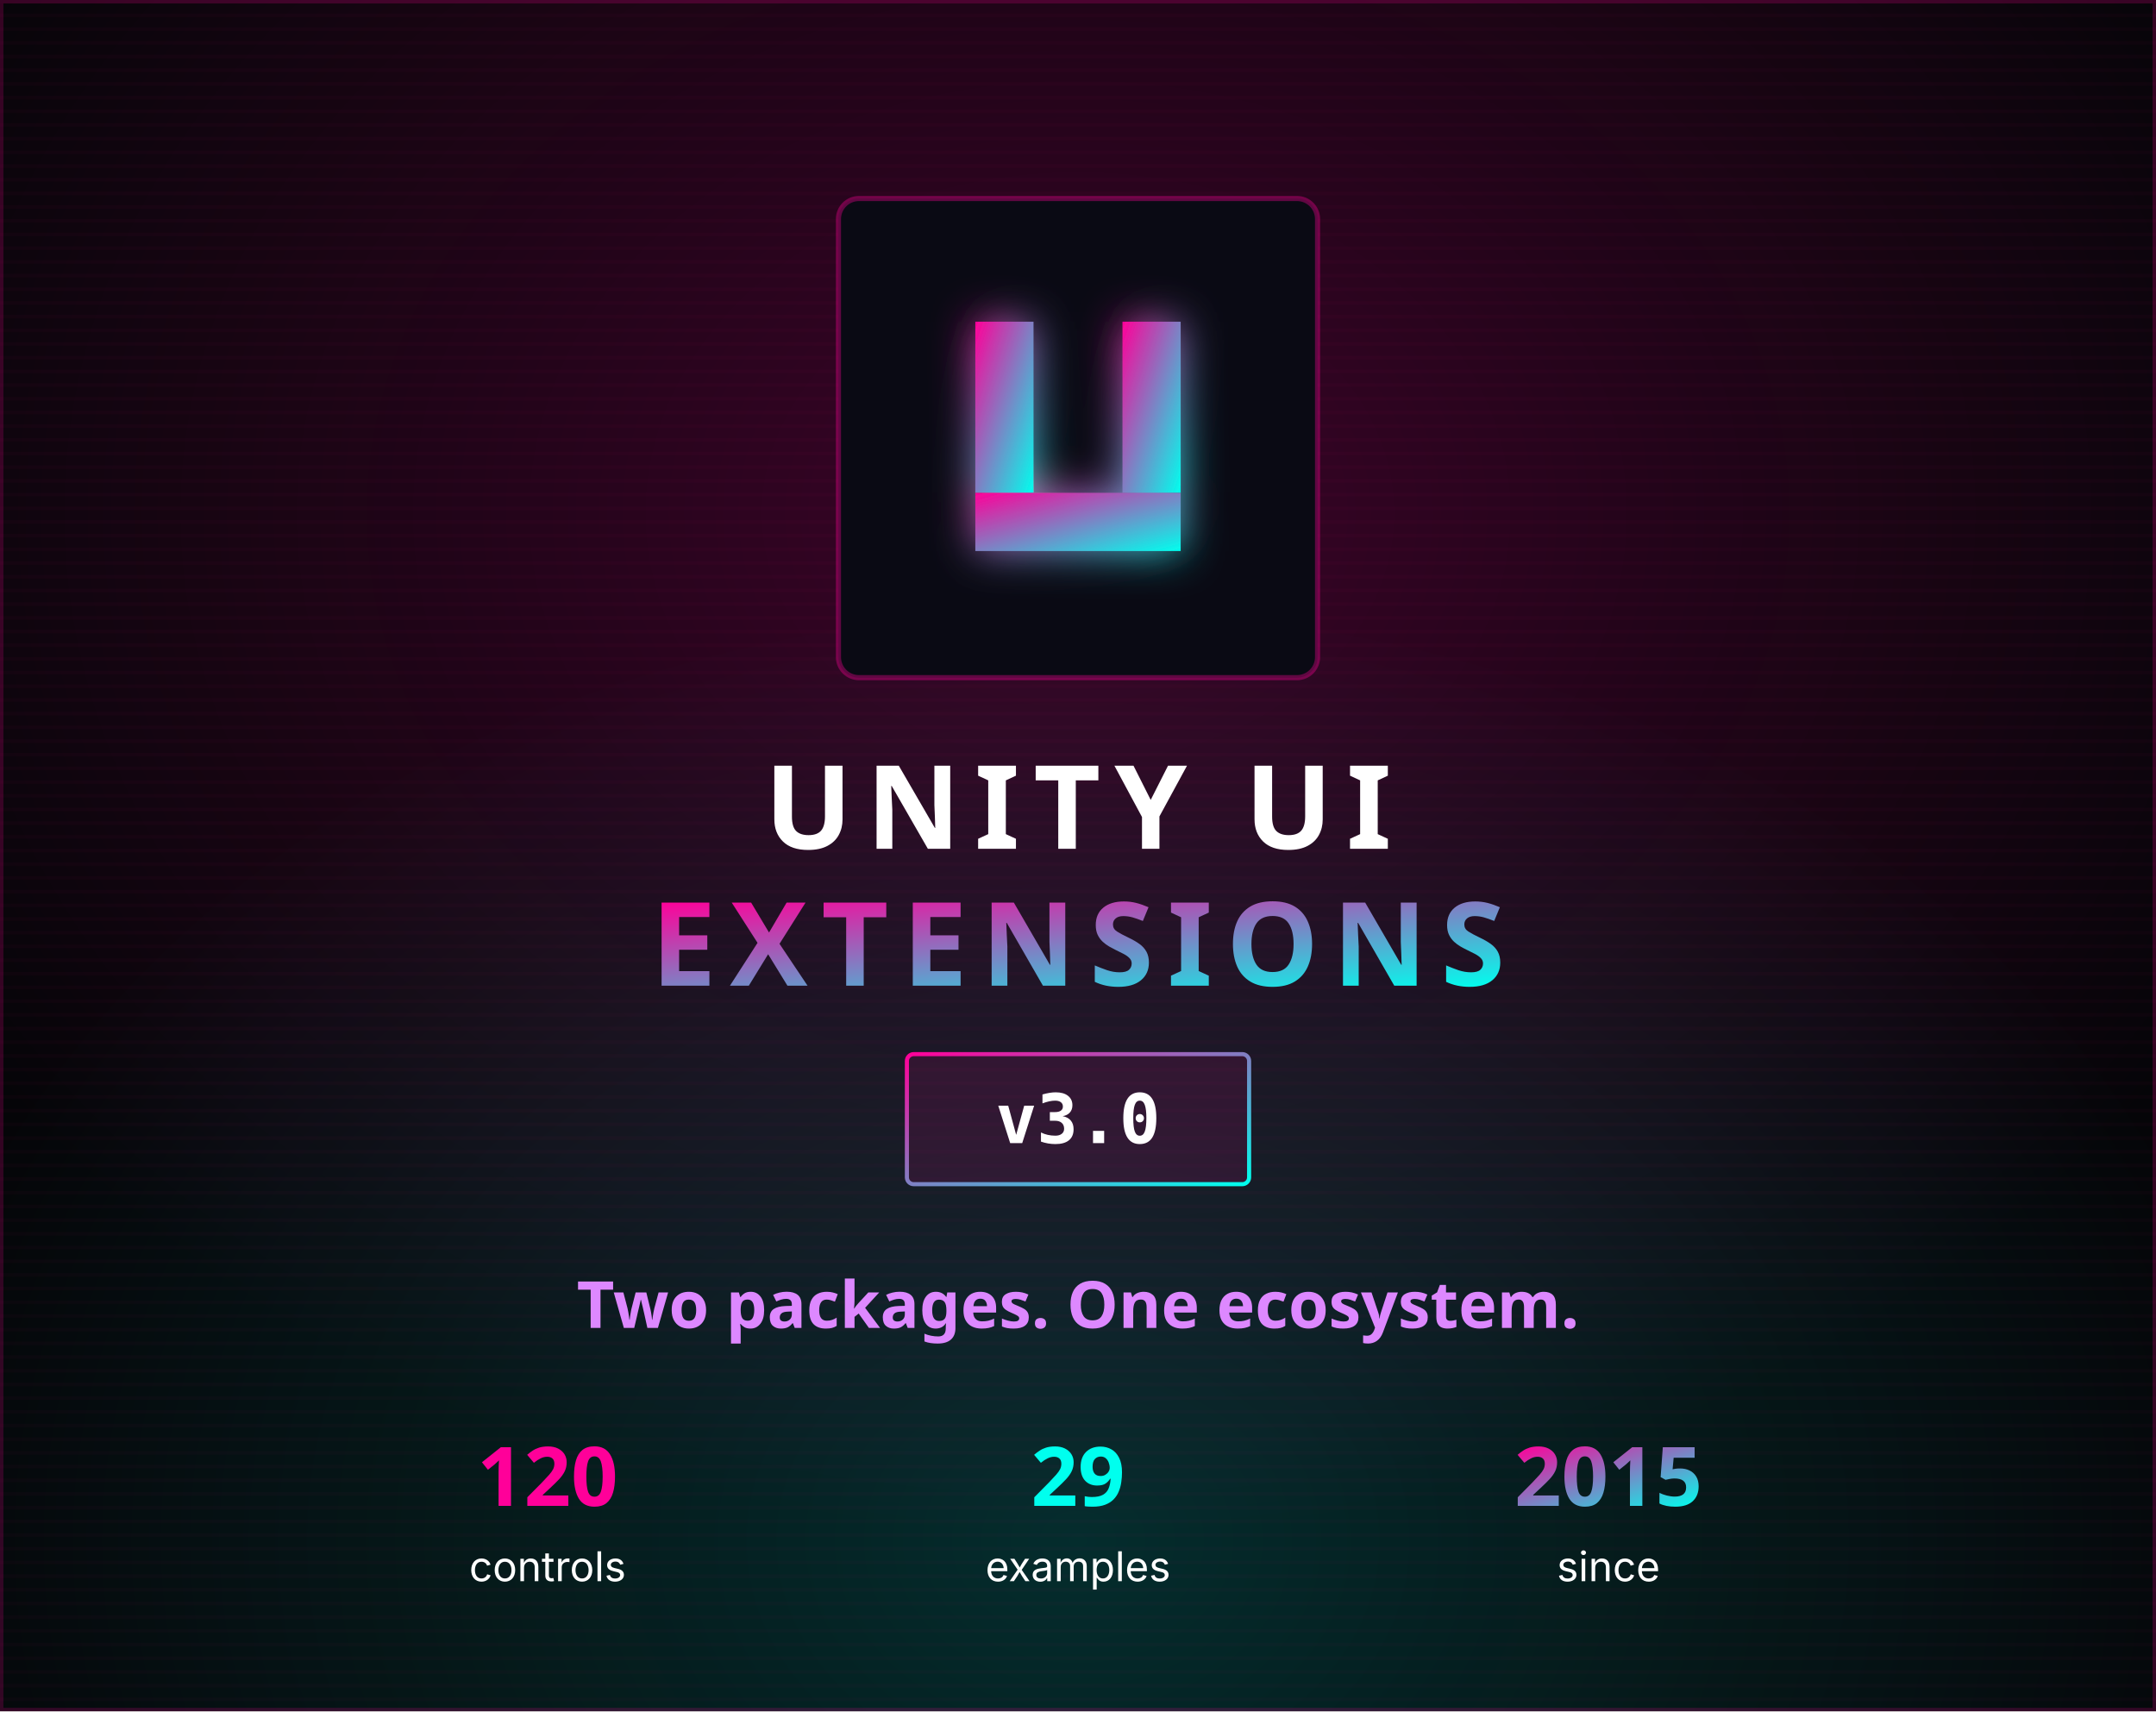
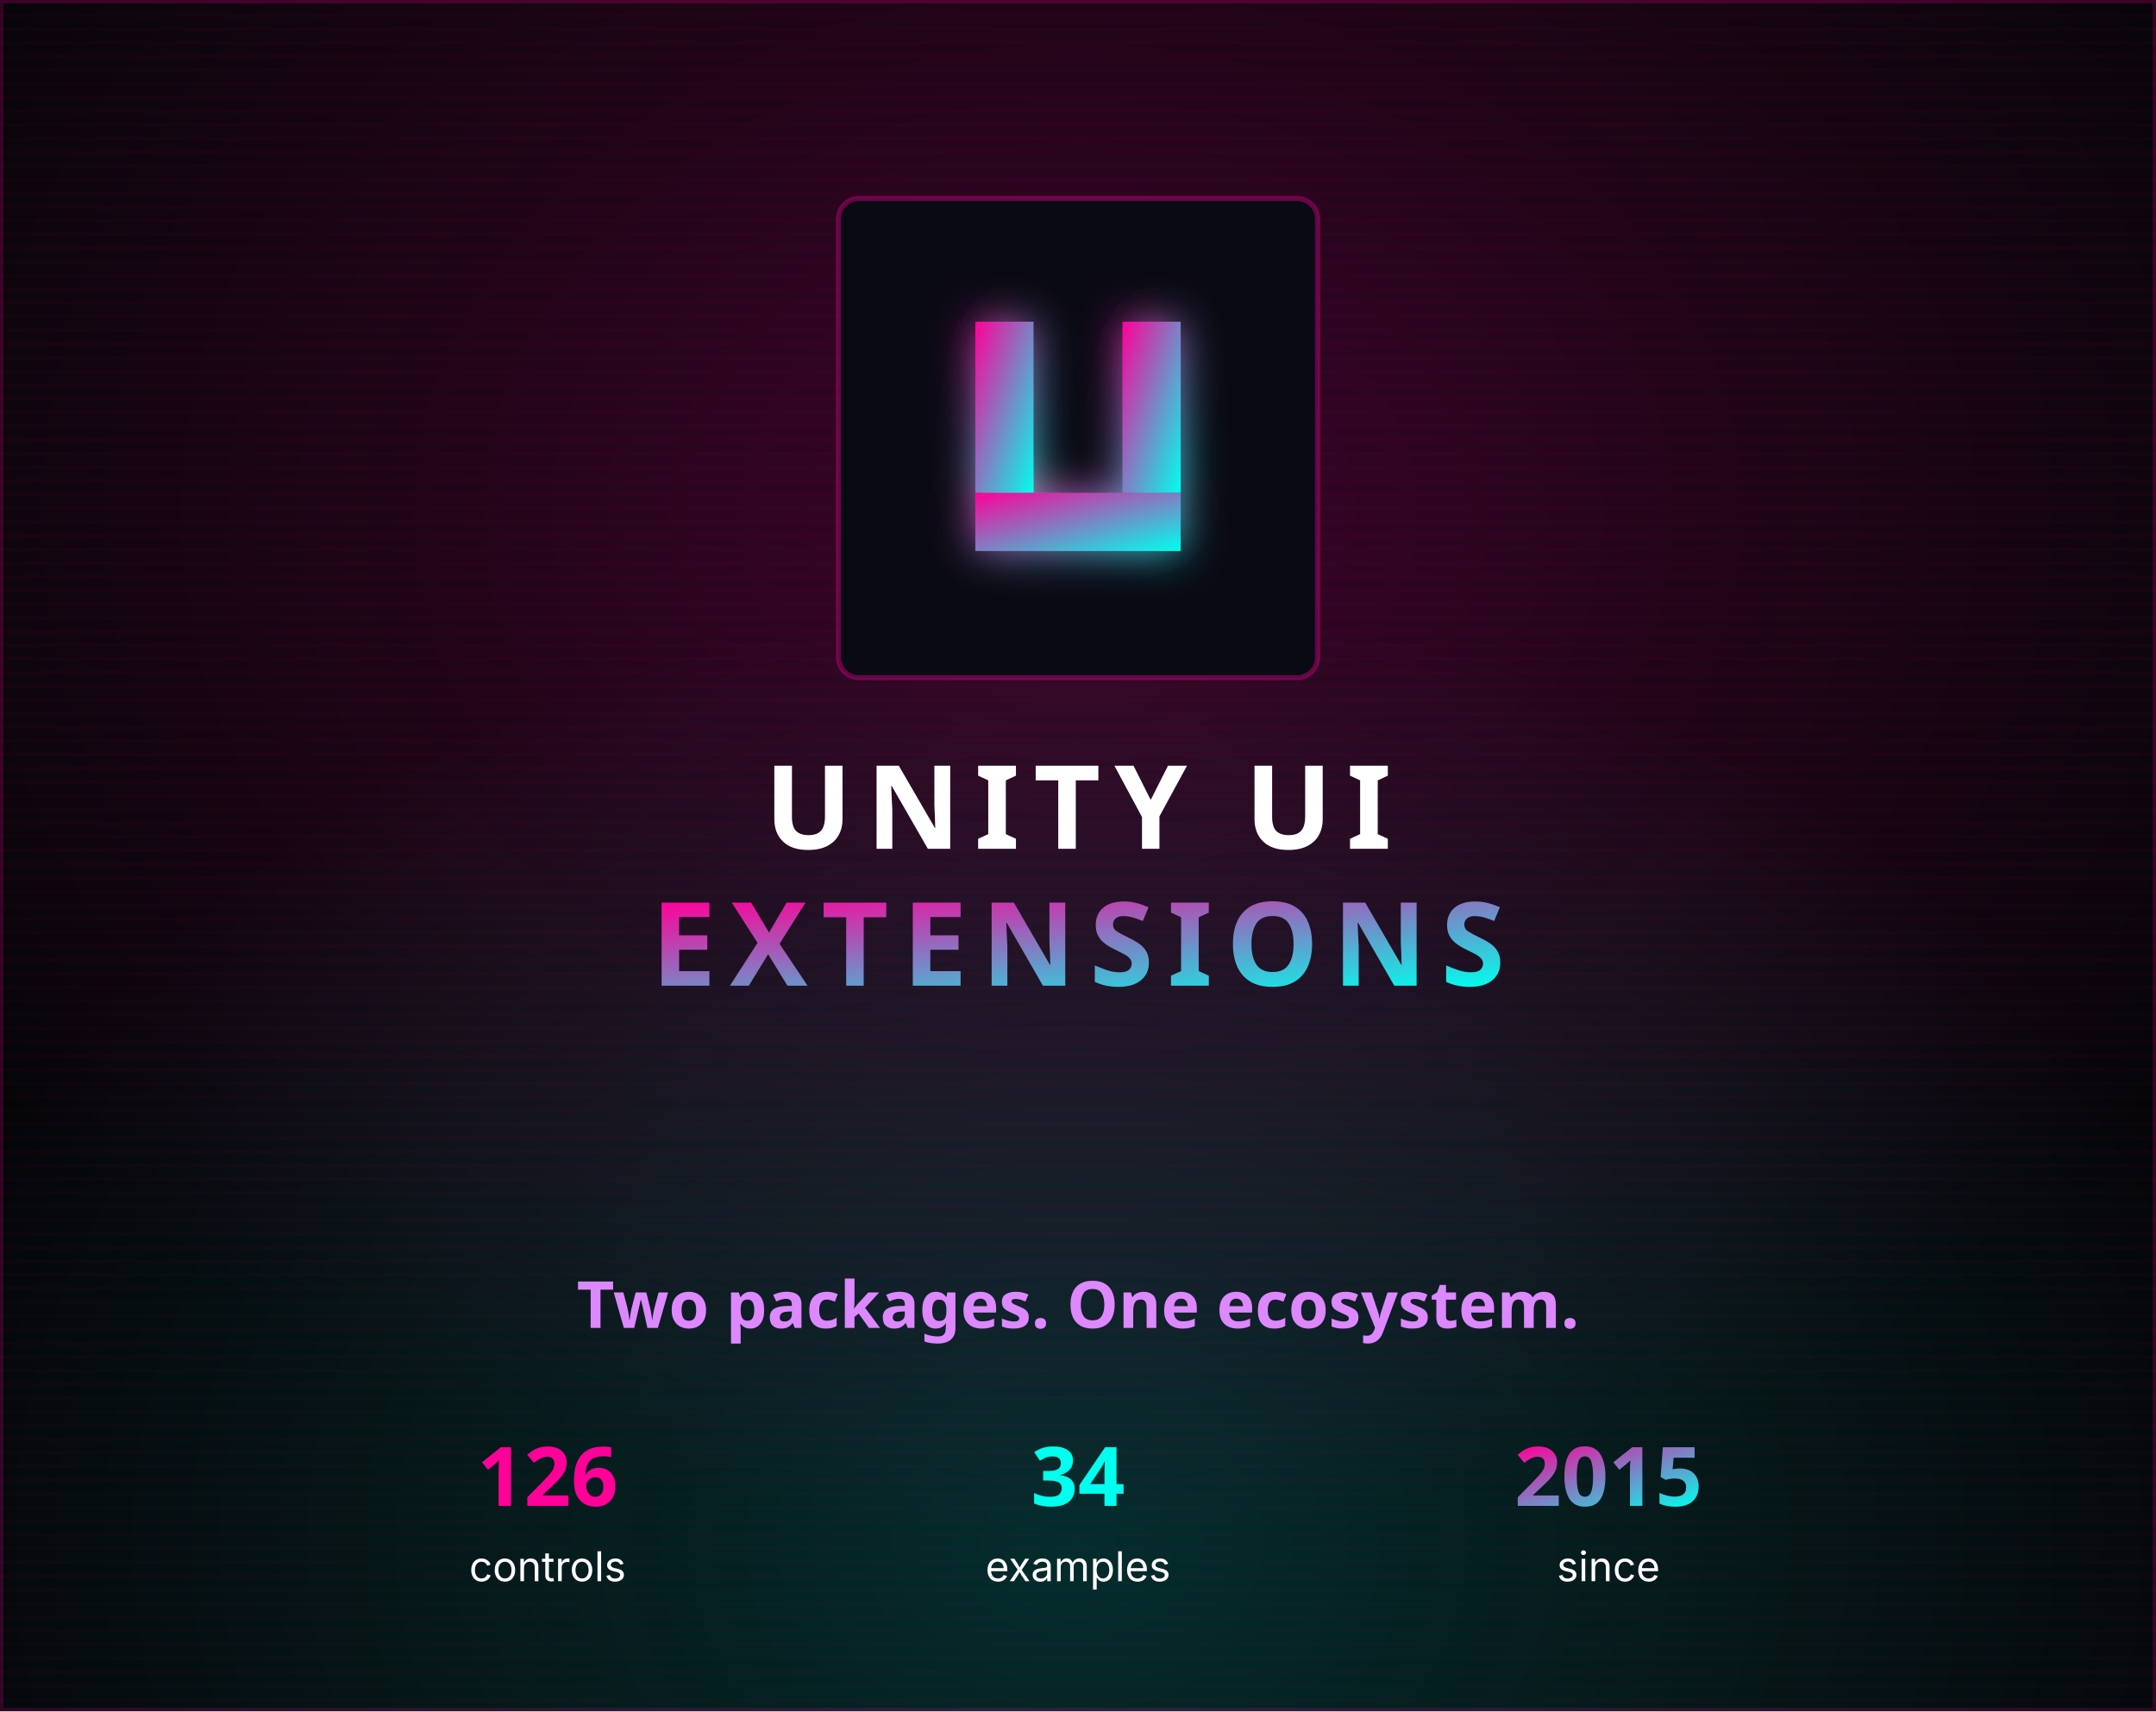
- <svg xmlns="http://www.w3.org/2000/svg" width="630" height="500" viewBox="0 0 630 500" role="img" aria-label="Unity UI Extensions 3.0 cover">
+ <svg xmlns="http://www.w3.org/2000/svg" width="630" height="500" viewBox="0 0 630 500" role="img" aria-label="Unity UI Extensions cover">
  <defs>
    <linearGradient id="brandGrad" x1="0%" y1="0%" x2="100%" y2="100%">
      <stop offset="0%" stop-color="#ff0099" />
      <stop offset="100%" stop-color="#00ffee" />
    </linearGradient>
    <radialGradient id="glowMag" cx="50%" cy="30%" r="60%">
      <stop offset="0%" stop-color="rgba(255,0,153,0.22)" />
      <stop offset="100%" stop-color="rgba(255,0,153,0)" />
    </radialGradient>
    <radialGradient id="glowCyan" cx="50%" cy="90%" r="55%">
      <stop offset="0%" stop-color="rgba(0,255,238,0.16)" />
      <stop offset="100%" stop-color="rgba(0,255,238,0)" />
    </radialGradient>
    <pattern id="scan" width="4" height="4" patternUnits="userSpaceOnUse">
      <rect width="4" height="1" fill="rgba(255,0,153,0.025)" />
    </pattern>
    <filter id="softGlow" x="-60%" y="-60%" width="220%" height="220%">
      <feGaussianBlur stdDeviation="6" result="b" />
      <feMerge>
        <feMergeNode in="b" />
        <feMergeNode in="SourceGraphic" />
      </feMerge>
    </filter>
  </defs>
  <rect width="630" height="500" fill="#050508" />
  <rect width="630" height="500" fill="url(#glowMag)" />
  <rect width="630" height="500" fill="url(#glowCyan)" />
  <rect width="630" height="500" fill="url(#scan)" />
  <rect x="0.5" y="0.5" width="629" height="499" fill="none" stroke="rgba(255,0,153,0.18)" />
  <g transform="translate(245,58)">
    <rect x="0" y="0" width="140" height="140" rx="6" fill="#0a0a14" stroke="rgba(255,0,153,0.35)" stroke-width="1.5" />
    <g fill="url(#brandGrad)" filter="url(#softGlow)">
      <rect x="40" y="36" width="17" height="50" />
      <rect x="83" y="36" width="17" height="50" />
      <rect x="40" y="86" width="60" height="17" />
    </g>
  </g>
  <text x="315" y="248" text-anchor="middle" font-family="Orbitron, 'Space Grotesk', system-ui, sans-serif" font-size="34" font-weight="800" letter-spacing="4" fill="#ffffff">UNITY UI</text>
  <text x="315" y="288" text-anchor="middle" font-family="Orbitron, 'Space Grotesk', system-ui, sans-serif" font-size="34" font-weight="800" letter-spacing="4" fill="url(#brandGrad)">EXTENSIONS</text>
-   <g transform="translate(265,308)" font-family="'JetBrains Mono', ui-monospace, monospace">
-     <rect x="0" y="0" width="100" height="38" rx="2" fill="rgba(255,0,153,0.10)" stroke="url(#brandGrad)" stroke-width="1.2" />
-     <text x="50" y="26" text-anchor="middle" font-size="20" font-weight="700" fill="#ffffff">v3.0</text>
-   </g>
  <text x="315" y="388" text-anchor="middle" font-family="'Space Grotesk', system-ui, sans-serif" font-size="19" font-weight="600" fill="#dd88ff">Two packages. One ecosystem.</text>
  <g transform="translate(0,420)" font-family="'JetBrains Mono', ui-monospace, monospace" text-anchor="middle">
-     <text x="160" y="20" font-size="24" font-weight="700" fill="#ff0099" font-family="Orbitron, sans-serif">120</text>
+     <text x="160" y="20" font-size="24" font-weight="700" fill="#ff0099" font-family="Orbitron, sans-serif">126</text>
    <text x="160" y="42" font-size="12" fill="#ffffff" font-family="Inter, system-ui, sans-serif">controls</text>
-     <text x="315" y="20" font-size="24" font-weight="700" fill="#00ffee" font-family="Orbitron, sans-serif">29</text>
+     <text x="315" y="20" font-size="24" font-weight="700" fill="#00ffee" font-family="Orbitron, sans-serif">34</text>
    <text x="315" y="42" font-size="12" fill="#ffffff" font-family="Inter, system-ui, sans-serif">examples</text>
    <text x="470" y="20" font-size="24" font-weight="700" fill="url(#brandGrad)" font-family="Orbitron, sans-serif">2015</text>
    <text x="470" y="42" font-size="12" fill="#ffffff" font-family="Inter, system-ui, sans-serif">since</text>
  </g>
</svg>
